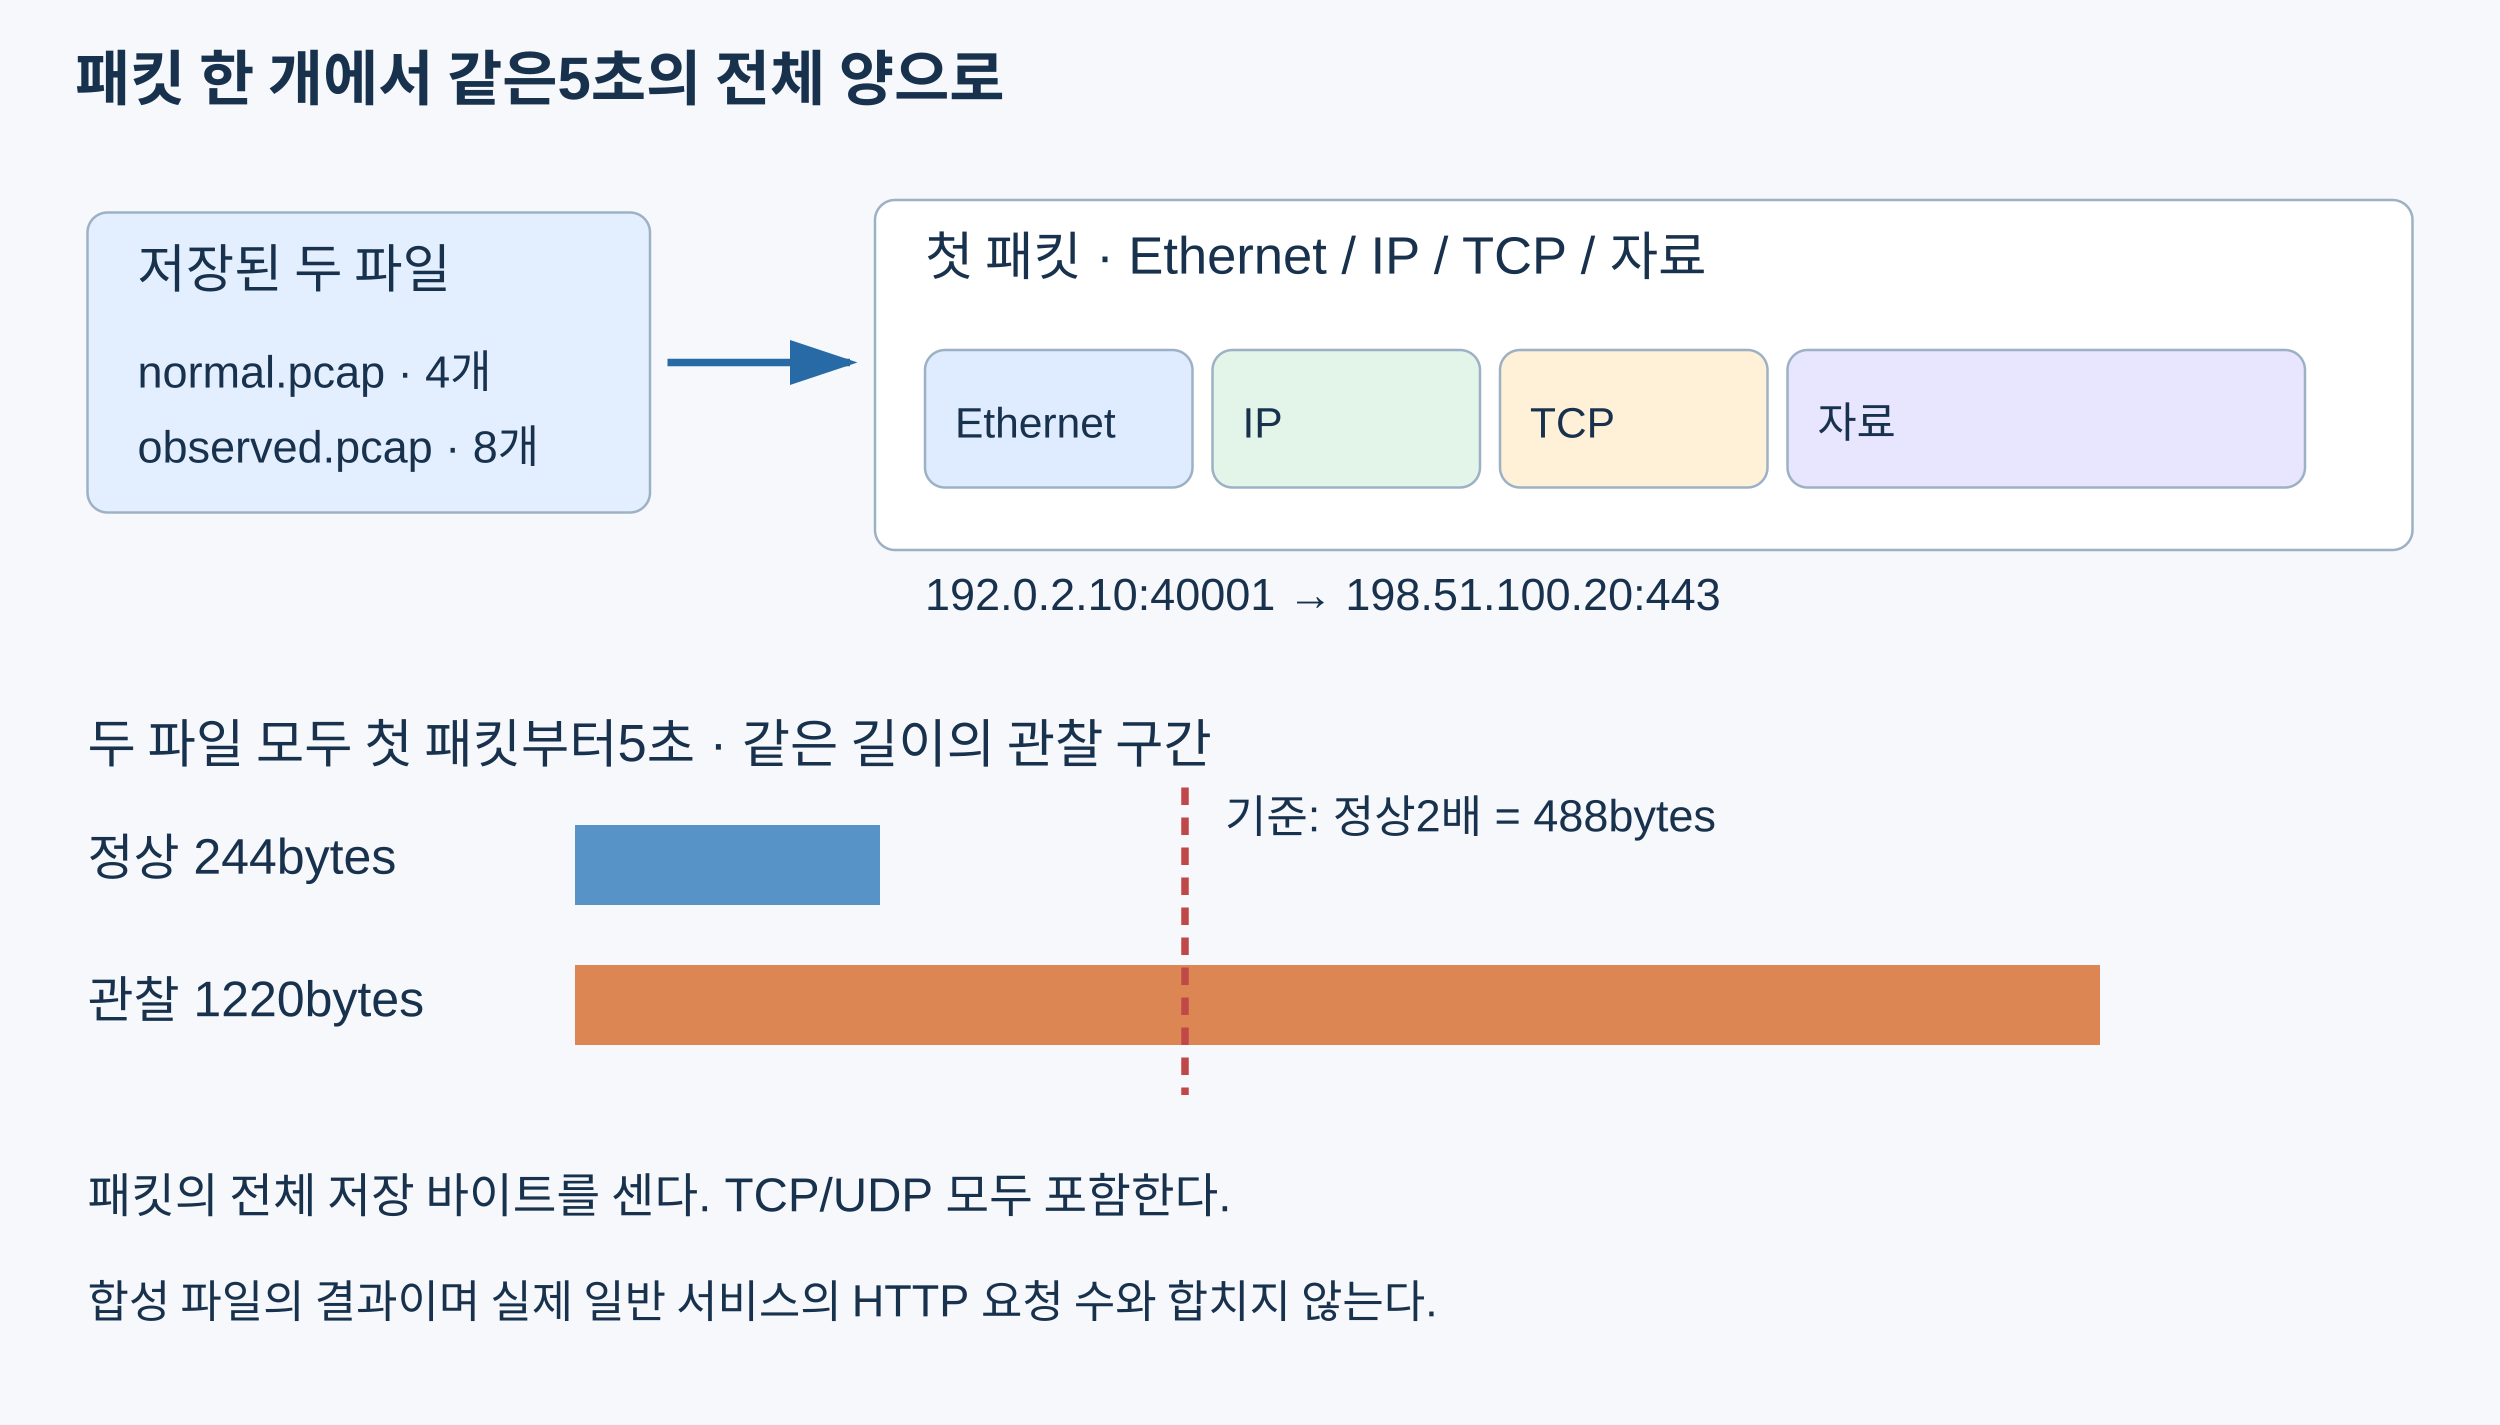
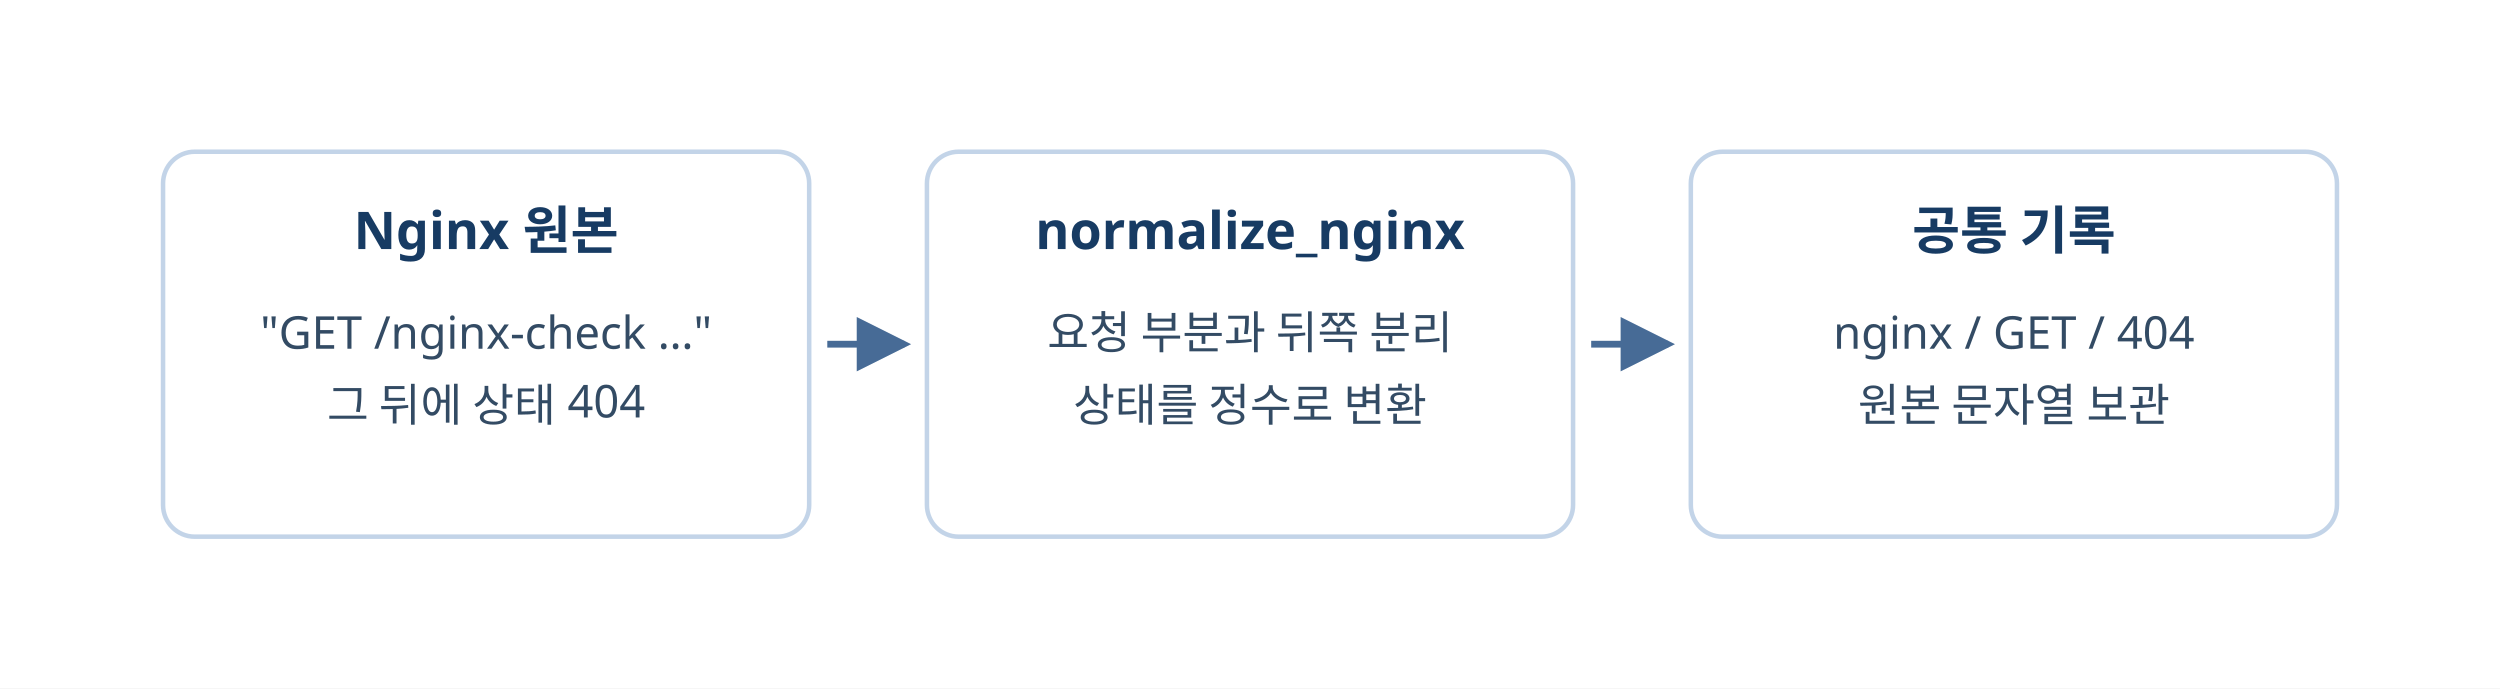
- <svg xmlns="http://www.w3.org/2000/svg" width="1000" height="570" viewBox="0 0 1000 570">
+ <svg xmlns="http://www.w3.org/2000/svg" width="1104" height="304" viewBox="-32 -32 1104 304" data-clean-canvas="32">
+   <rect x="-32" y="-32" width="1104" height="304" fill="#ffffff" data-canvas-background="true" />
+   <rect width="1040" height="240" rx="18" fill="#ffffff" />
  <defs>
-     <marker id="arrow" markerWidth="9" markerHeight="9" refX="8" refY="3" orient="auto">
-       <path d="M0,0 L0,6 L9,3 z" fill="#286aa6" />
+     <marker id="arrow" markerWidth="8" markerHeight="8" refX="7" refY="4" orient="auto">
+       <path d="M0 0L8 4L0 8" fill="#476b96" />
    </marker>
  </defs>
-   <rect width="1000" height="570" fill="#f6f8fc" />
-   <g font-family="Arial, Noto Sans KR, sans-serif" fill="#18324d">
-     <text x="30" y="40" font-size="24" font-weight="bold">패킷 한 개에서 같은5초의 전체 양으로</text>
-     <rect x="35" y="85" width="225" height="120" rx="8" fill="#e3efff" stroke="#9db1c5" />
-     <text x="55" y="115" font-size="21">저장된 두 파일</text>
-     <text x="55" y="155" font-size="18">normal.pcap · 4개</text>
-     <text x="55" y="185" font-size="18">observed.pcap · 8개</text>
-     <path d="M267,145 L340,145" fill="none" stroke="#286aa6" stroke-width="3" marker-end="url(#arrow)" />
-     <rect x="350" y="80" width="615" height="140" rx="8" fill="#fff" stroke="#9db1c5" />
-     <text x="370" y="110" font-size="21">첫 패킷 · Ethernet / IP / TCP / 자료</text>
-     <rect x="370" y="140" width="107" height="55" rx="8" fill="#dfebff" stroke="#9db1c5" />
-     <text x="382" y="175" font-size="17">Ethernet</text>
-     <rect x="485" y="140" width="107" height="55" rx="8" fill="#e3f4e9" stroke="#9db1c5" />
-     <text x="497" y="175" font-size="17">IP</text>
-     <rect x="600" y="140" width="107" height="55" rx="8" fill="#fff0d8" stroke="#9db1c5" />
-     <text x="612" y="175" font-size="17">TCP</text>
-     <rect x="715" y="140" width="207" height="55" rx="8" fill="#e8e5ff" stroke="#9db1c5" />
-     <text x="727" y="175" font-size="17">자료</text>
-     <text x="370" y="244" font-size="18">192.0.2.10:40001 → 198.51.100.20:443</text>
-     <text x="35" y="305" font-size="21">두 파일 모두 첫 패킷부터5초 · 같은 길이의 관찰 구간</text>
-     <text x="35" y="350" font-size="20">정상 244bytes</text>
-     <rect x="230" y="330" width="122" height="32" fill="#5893c7" />
-     <text x="35" y="407" font-size="20">관찰 1220bytes</text>
-     <rect x="230" y="386" width="610" height="32" fill="#dc8753" />
-     <path d="M474 315V438" stroke="#c04848" stroke-width="3" stroke-dasharray="7,5" fill="none" />
-     <text x="490" y="333" font-size="18">기준: 정상2배 = 488bytes</text>
-     <text x="35" y="485" font-size="19">패킷의 전체 저장 바이트를 센다. TCP/UDP 모두 포함한다.</text>
-     <text x="35" y="527" font-size="18">합성 파일의 결과이며 실제 일반 서비스의 HTTP 요청 수와 합치지 않는다.</text>
-   </g>
+   <rect x="40.0" y="35" width="285.333" height="170" rx="14" fill="white" stroke="#c3d4e8" stroke-width="2" />
+   <text x="182.667" y="78" text-anchor="middle" font-family="sans-serif" font-size="23" font-weight="bold" fill="#173b63">Nginx 원본</text>
+   <text x="182.667" y="122" text-anchor="middle" font-family="sans-serif" font-size="20" fill="#334b64">"GET /nginx-check …"</text>
+   <text x="182.667" y="154" text-anchor="middle" font-family="sans-serif" font-size="20" fill="#334b64">그 뒤에 상태 404</text>
+   <path d="M333.333 120H367.333" stroke="#476b96" stroke-width="3" marker-end="url(#arrow)" />
+   <rect x="377.333" y="35" width="285.333" height="170" rx="14" fill="white" stroke="#c3d4e8" stroke-width="2" />
+   <text x="520.0" y="78" text-anchor="middle" font-family="sans-serif" font-size="23" font-weight="bold" fill="#173b63">normalize_nginx</text>
+   <text x="520.0" y="122" text-anchor="middle" font-family="sans-serif" font-size="20" fill="#334b64">요청 부분과 뒤쪽 분리</text>
+   <text x="520.0" y="154" text-anchor="middle" font-family="sans-serif" font-size="20" fill="#334b64">상태를 정수로 변환</text>
+   <path d="M670.667 120H704.667" stroke="#476b96" stroke-width="3" marker-end="url(#arrow)" />
+   <rect x="714.667" y="35" width="285.333" height="170" rx="14" fill="white" stroke="#c3d4e8" stroke-width="2" />
+   <text x="857.333" y="78" text-anchor="middle" font-family="sans-serif" font-size="23" font-weight="bold" fill="#173b63">공통 기록</text>
+   <text x="857.333" y="122" text-anchor="middle" font-family="sans-serif" font-size="20" fill="#334b64">nginx / GET / 404</text>
+   <text x="857.333" y="154" text-anchor="middle" font-family="sans-serif" font-size="20" fill="#334b64">원본 문자열 보관</text>
</svg>
